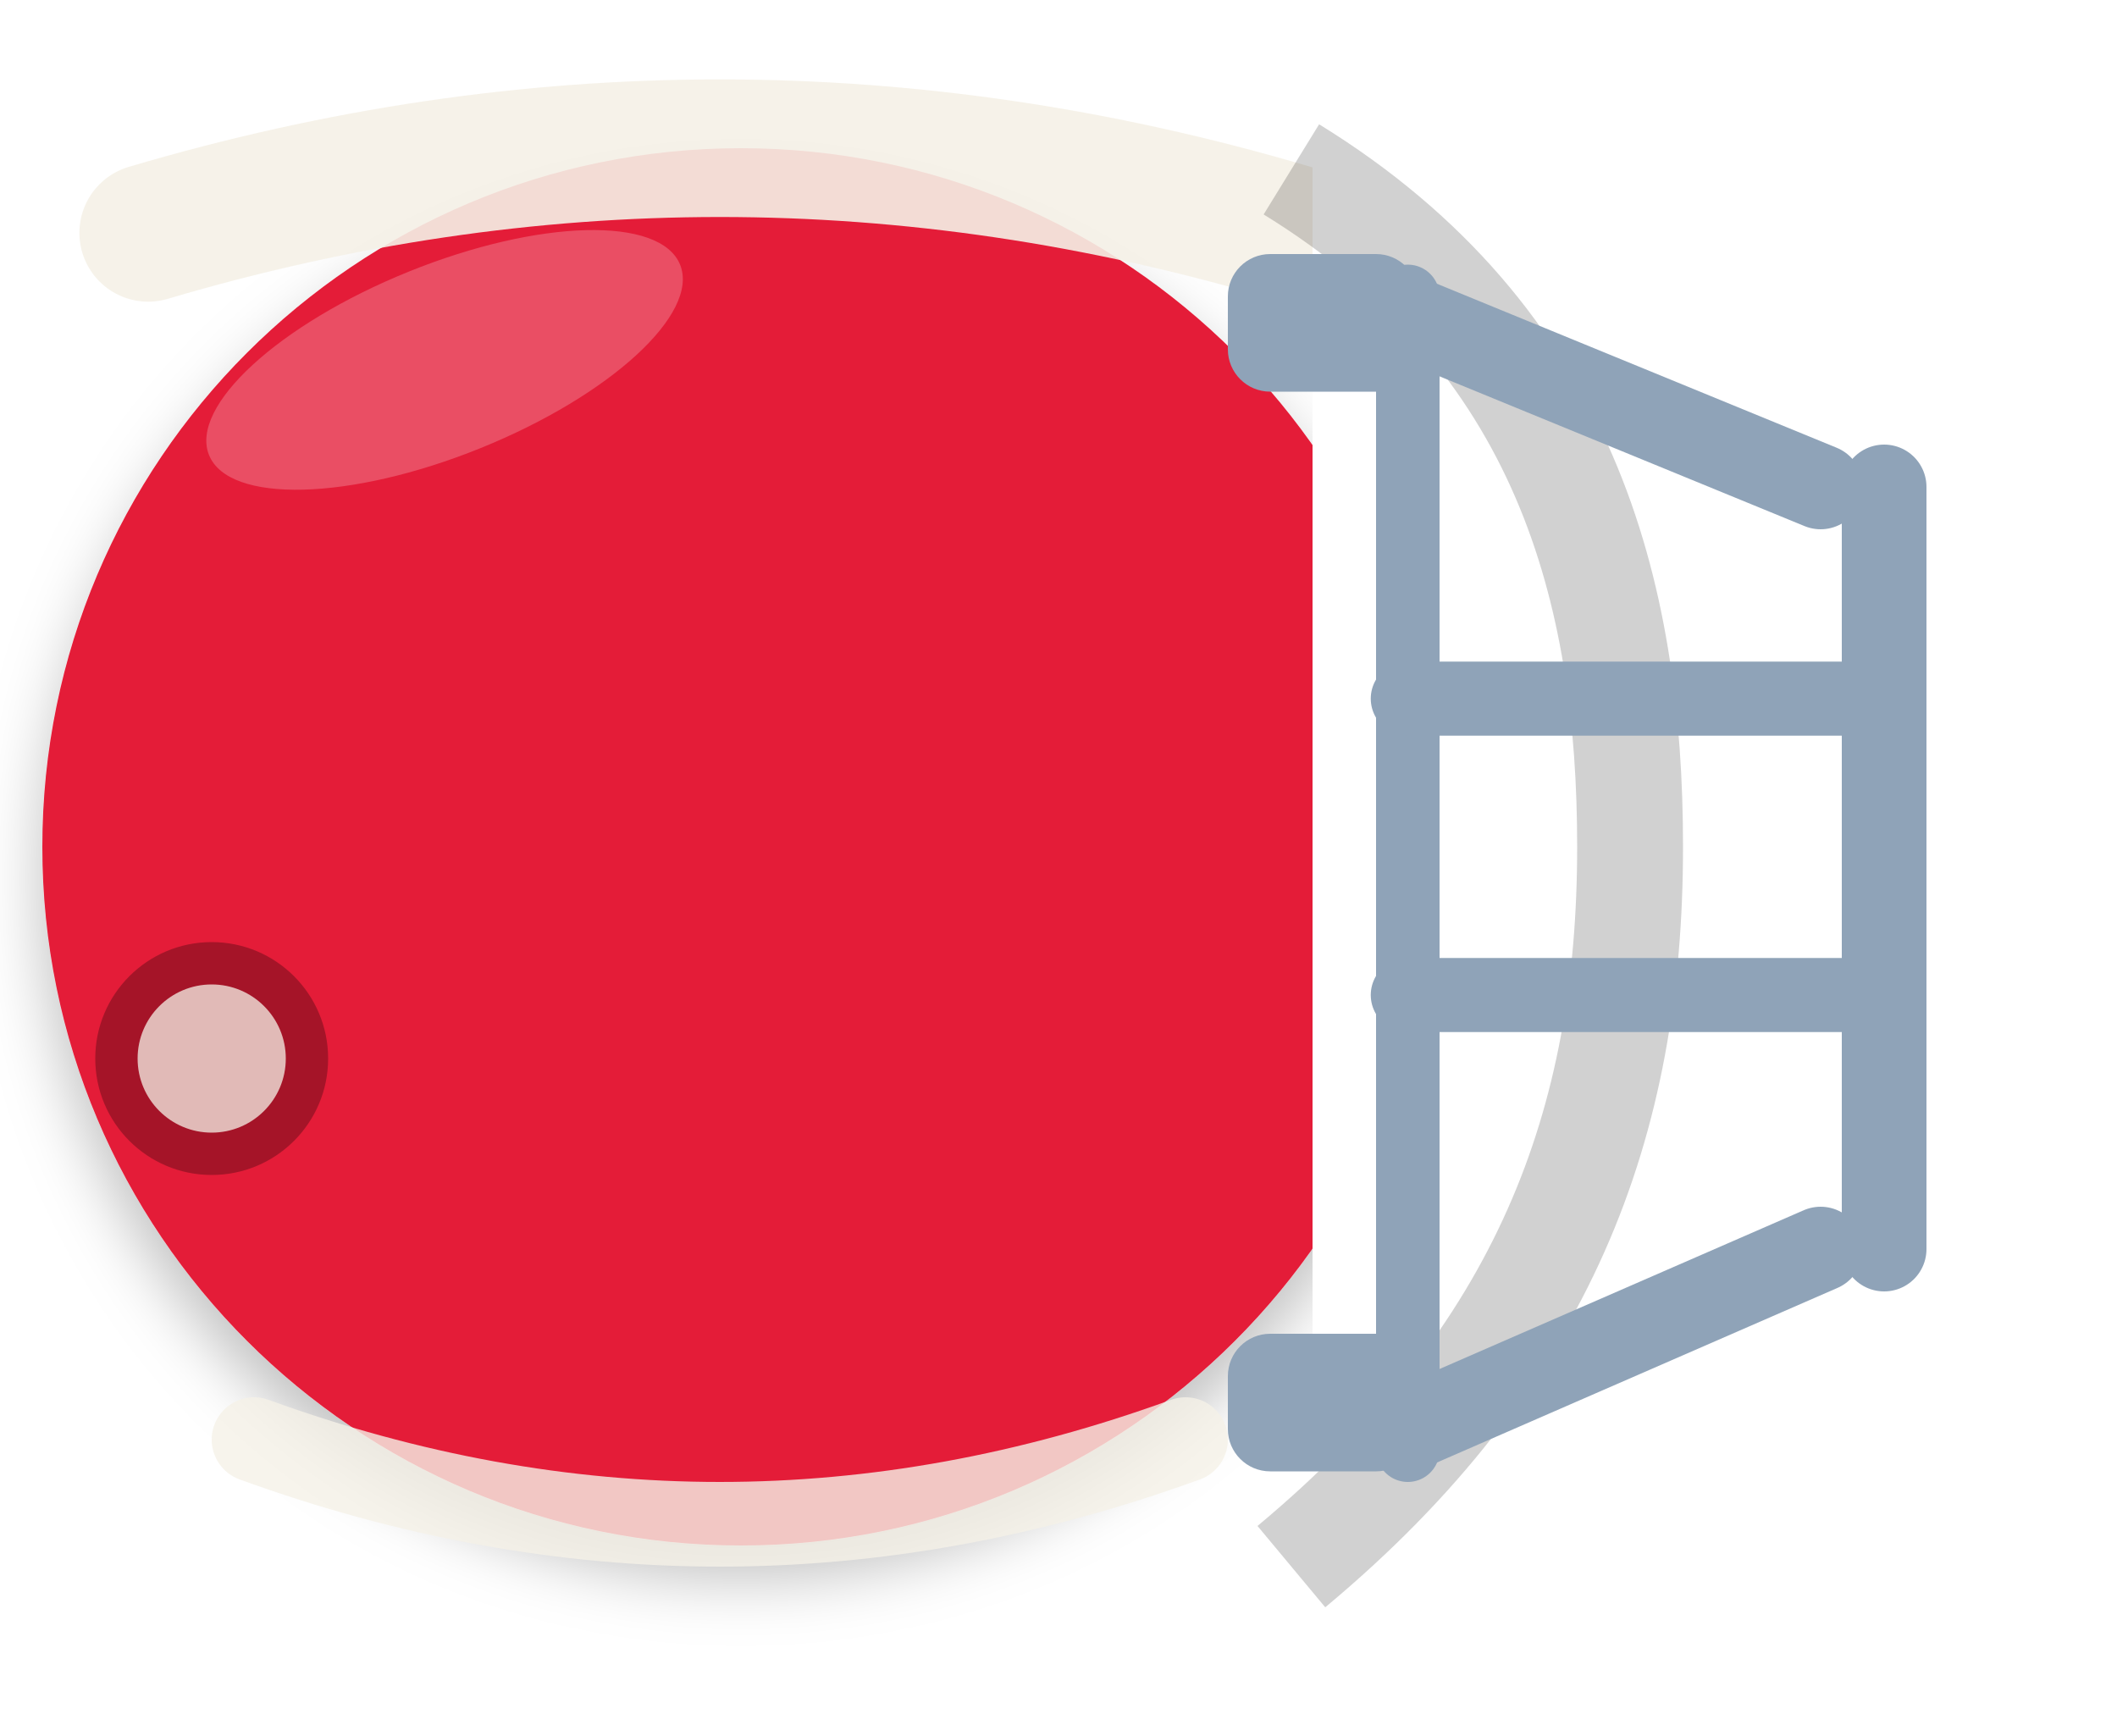
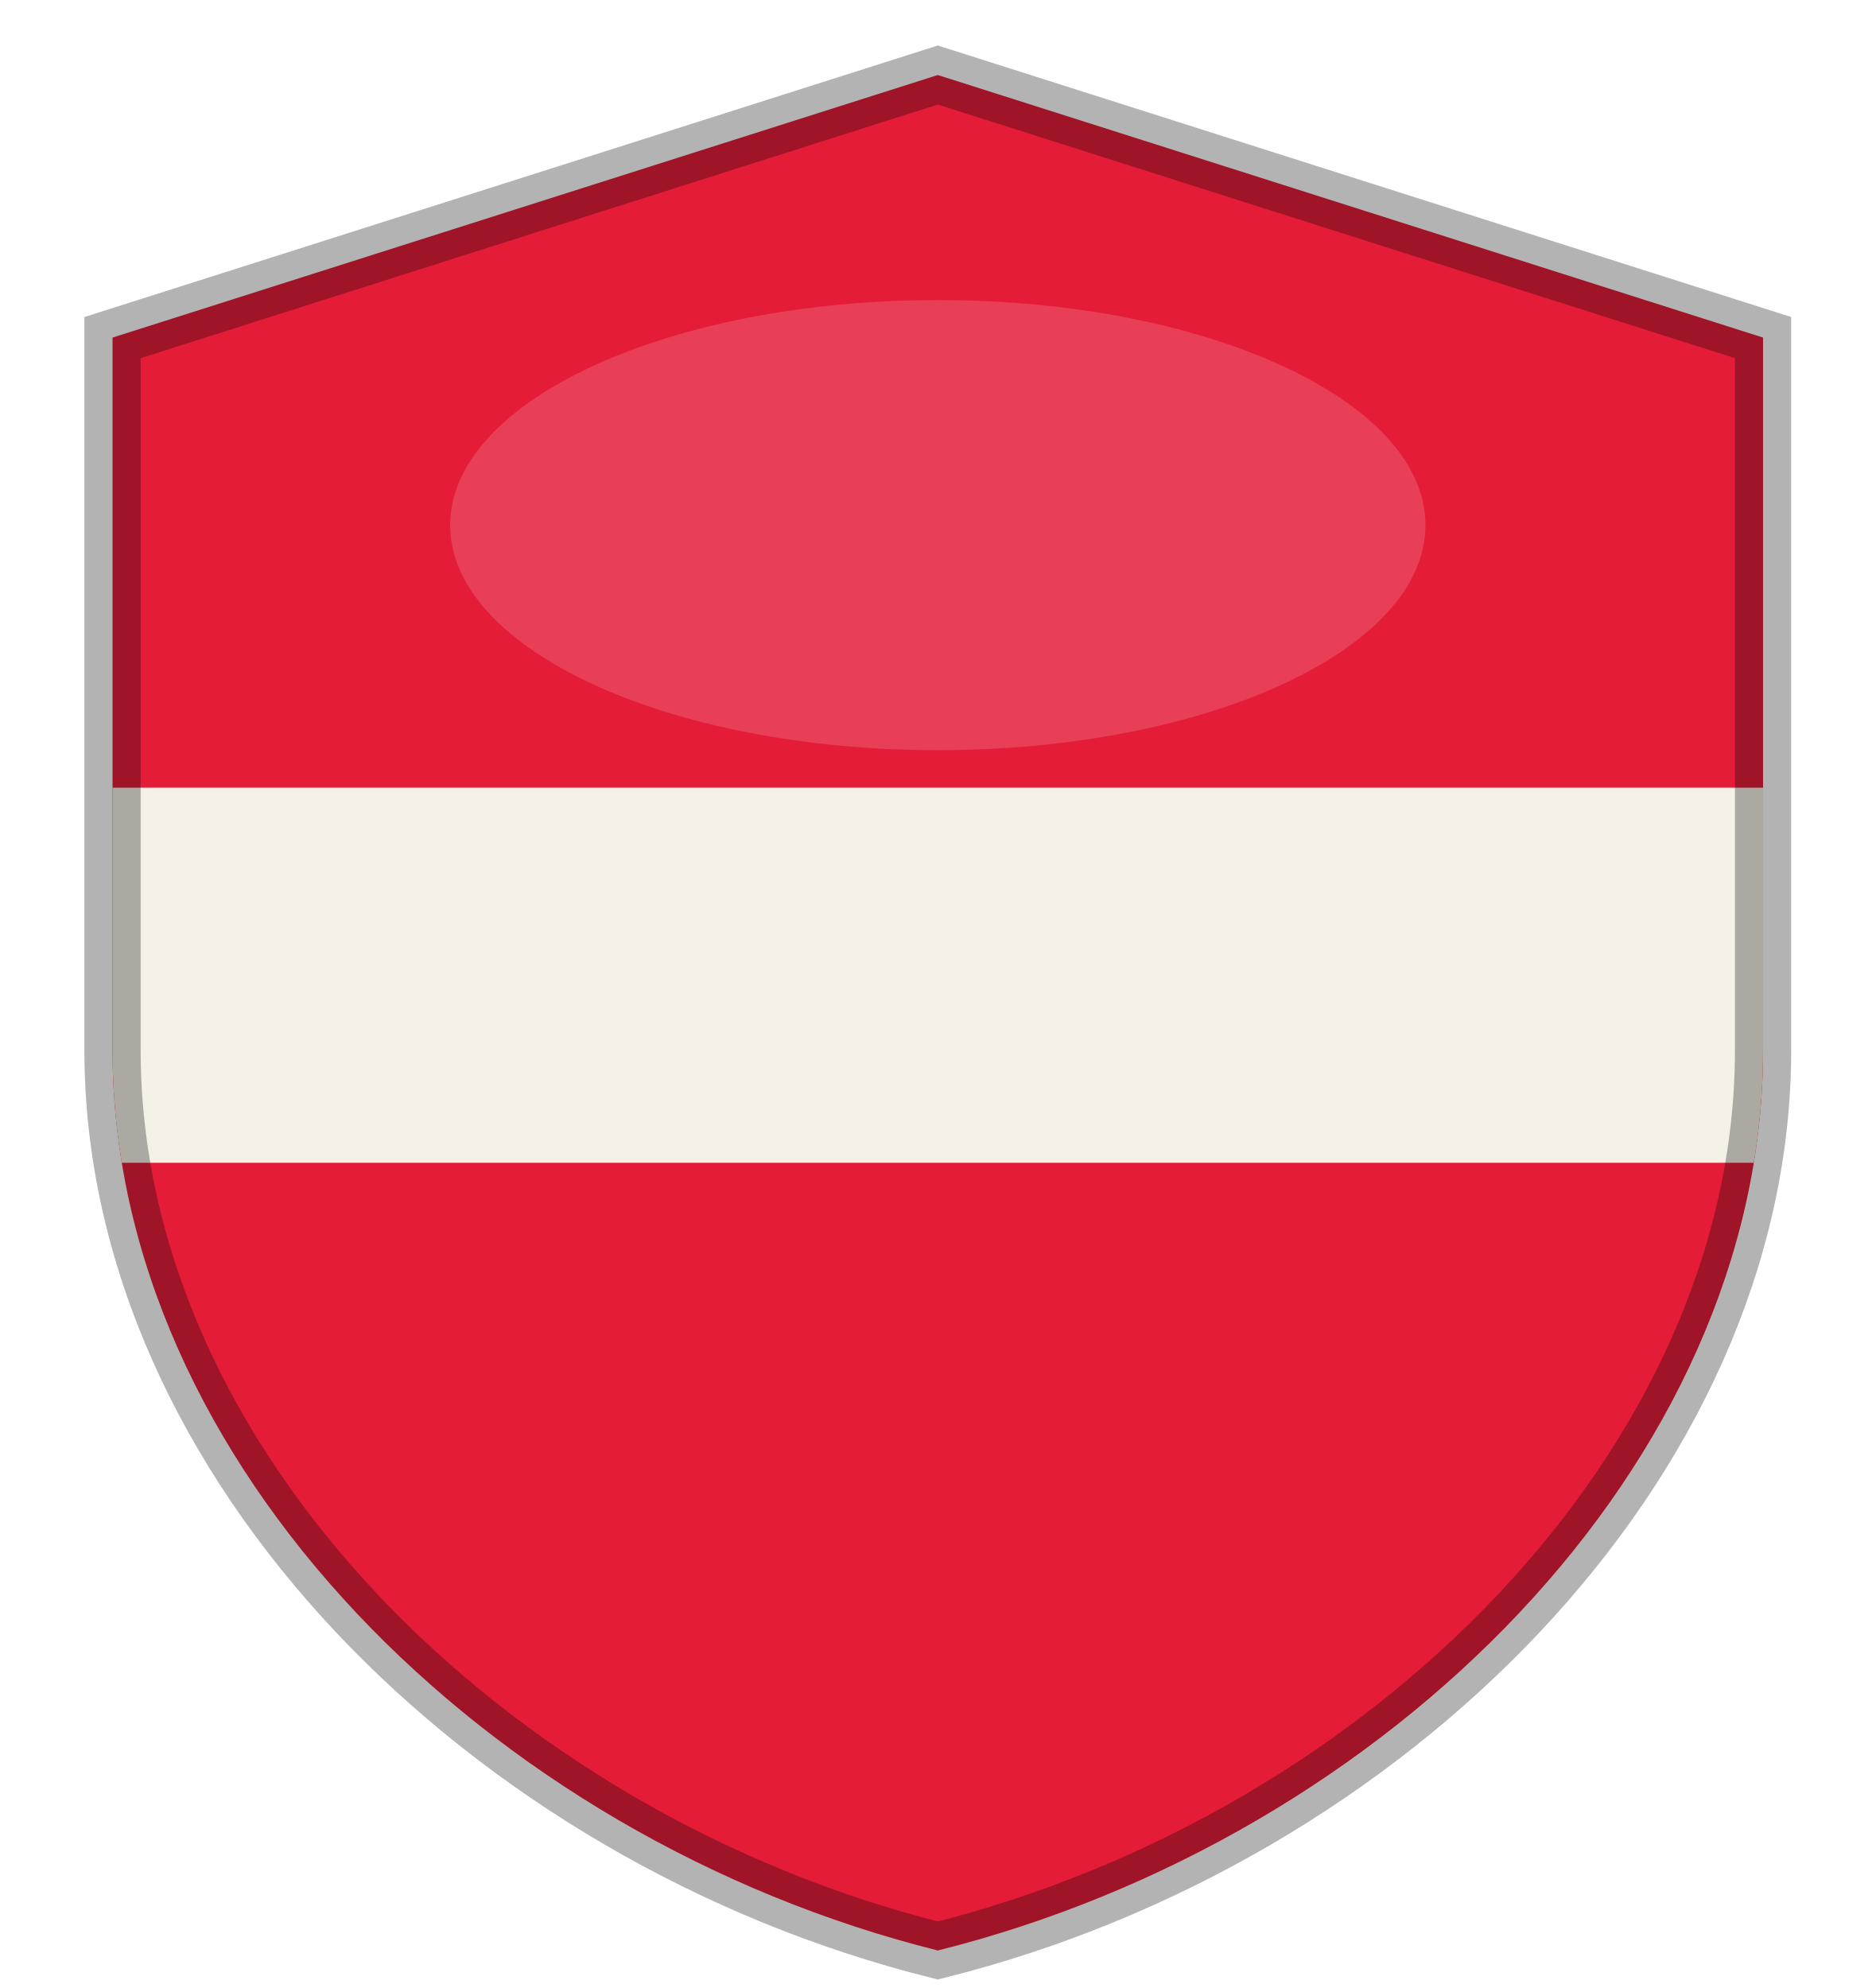
- <svg xmlns="http://www.w3.org/2000/svg" viewBox="0 0 200 164">
+ <svg xmlns="http://www.w3.org/2000/svg" viewBox="0 0 100 106">
  <defs>
-     <clipPath id="c">
-       <rect x="0" y="0" width="124" height="164" />
+     <clipPath id="sc">
+       <path d="M 50,4 L 6,18 L 6,56 C 6,78 26,98 50,104 C 74,98 94,78 94,56 L 94,18 Z" />
    </clipPath>
-     <filter id="sh" x="-15%" y="-10%" width="135%" height="130%">
-       <feDropShadow dx="0" dy="3" stdDeviation="3" flood-opacity="0.25" />
-     </filter>
  </defs>
-   <circle cx="70" cy="80" r="66" fill="#e41c38" clip-path="url(#c)" filter="url(#sh)" />
-   <path d="M 14,22 Q 68,6 122,22" fill="none" stroke="#f5f1e7" stroke-width="13" stroke-linecap="round" clip-path="url(#c)" opacity="0.9" />
-   <ellipse cx="42" cy="34" rx="24" ry="9" fill="rgba(255,255,255,0.22)" transform="rotate(-22 42 34)" clip-path="url(#c)" />
-   <circle cx="20" cy="100" r="11" fill="rgba(0,0,0,0.28)" />
-   <circle cx="20" cy="100" r="7" fill="#f5f1e7" opacity="0.75" />
-   <path d="M 24,136 Q 68,152 112,136" fill="none" stroke="#f5f1e7" stroke-width="8" stroke-linecap="round" clip-path="url(#c)" opacity="0.8" />
-   <path d="M 122,16 C 148,32 154,56 154,80 C 154,106 146,128 122,148" fill="none" stroke="rgba(0,0,0,0.18)" stroke-width="10" />
-   <rect x="116" y="24" width="18" height="13" rx="4" fill="#8fa3b8" />
-   <rect x="116" y="126" width="18" height="13" rx="4" fill="#8fa3b8" />
-   <line x1="133" y1="28" x2="133" y2="137" stroke="#8fa3b8" stroke-width="6" stroke-linecap="round" />
-   <line x1="133" y1="30" x2="172" y2="46" stroke="#8fa3b8" stroke-width="8" stroke-linecap="round" />
-   <line x1="133" y1="66" x2="178" y2="66" stroke="#8fa3b8" stroke-width="7" stroke-linecap="round" />
-   <line x1="133" y1="94" x2="178" y2="94" stroke="#8fa3b8" stroke-width="7" stroke-linecap="round" />
-   <line x1="133" y1="135" x2="172" y2="118" stroke="#8fa3b8" stroke-width="8" stroke-linecap="round" />
-   <line x1="178" y1="46" x2="178" y2="118" stroke="#8fa3b8" stroke-width="8" stroke-linecap="round" />
+   <path d="M 50,4 L 6,18 L 6,56 C 6,78 26,98 50,104 C 74,98 94,78 94,56 L 94,18 Z" fill="#e41c38" />
+   <rect x="6" y="42" width="88" height="20" fill="#f5f1e7" clip-path="url(#sc)" />
+   <ellipse cx="50" cy="28" rx="26" ry="12" fill="rgba(255,255,255,0.15)" />
+   <path d="M 50,4 L 6,18 L 6,56 C 6,78 26,98 50,104 C 74,98 94,78 94,56 L 94,18 Z" fill="none" stroke="rgba(0,0,0,0.3)" stroke-width="3" />
</svg>
